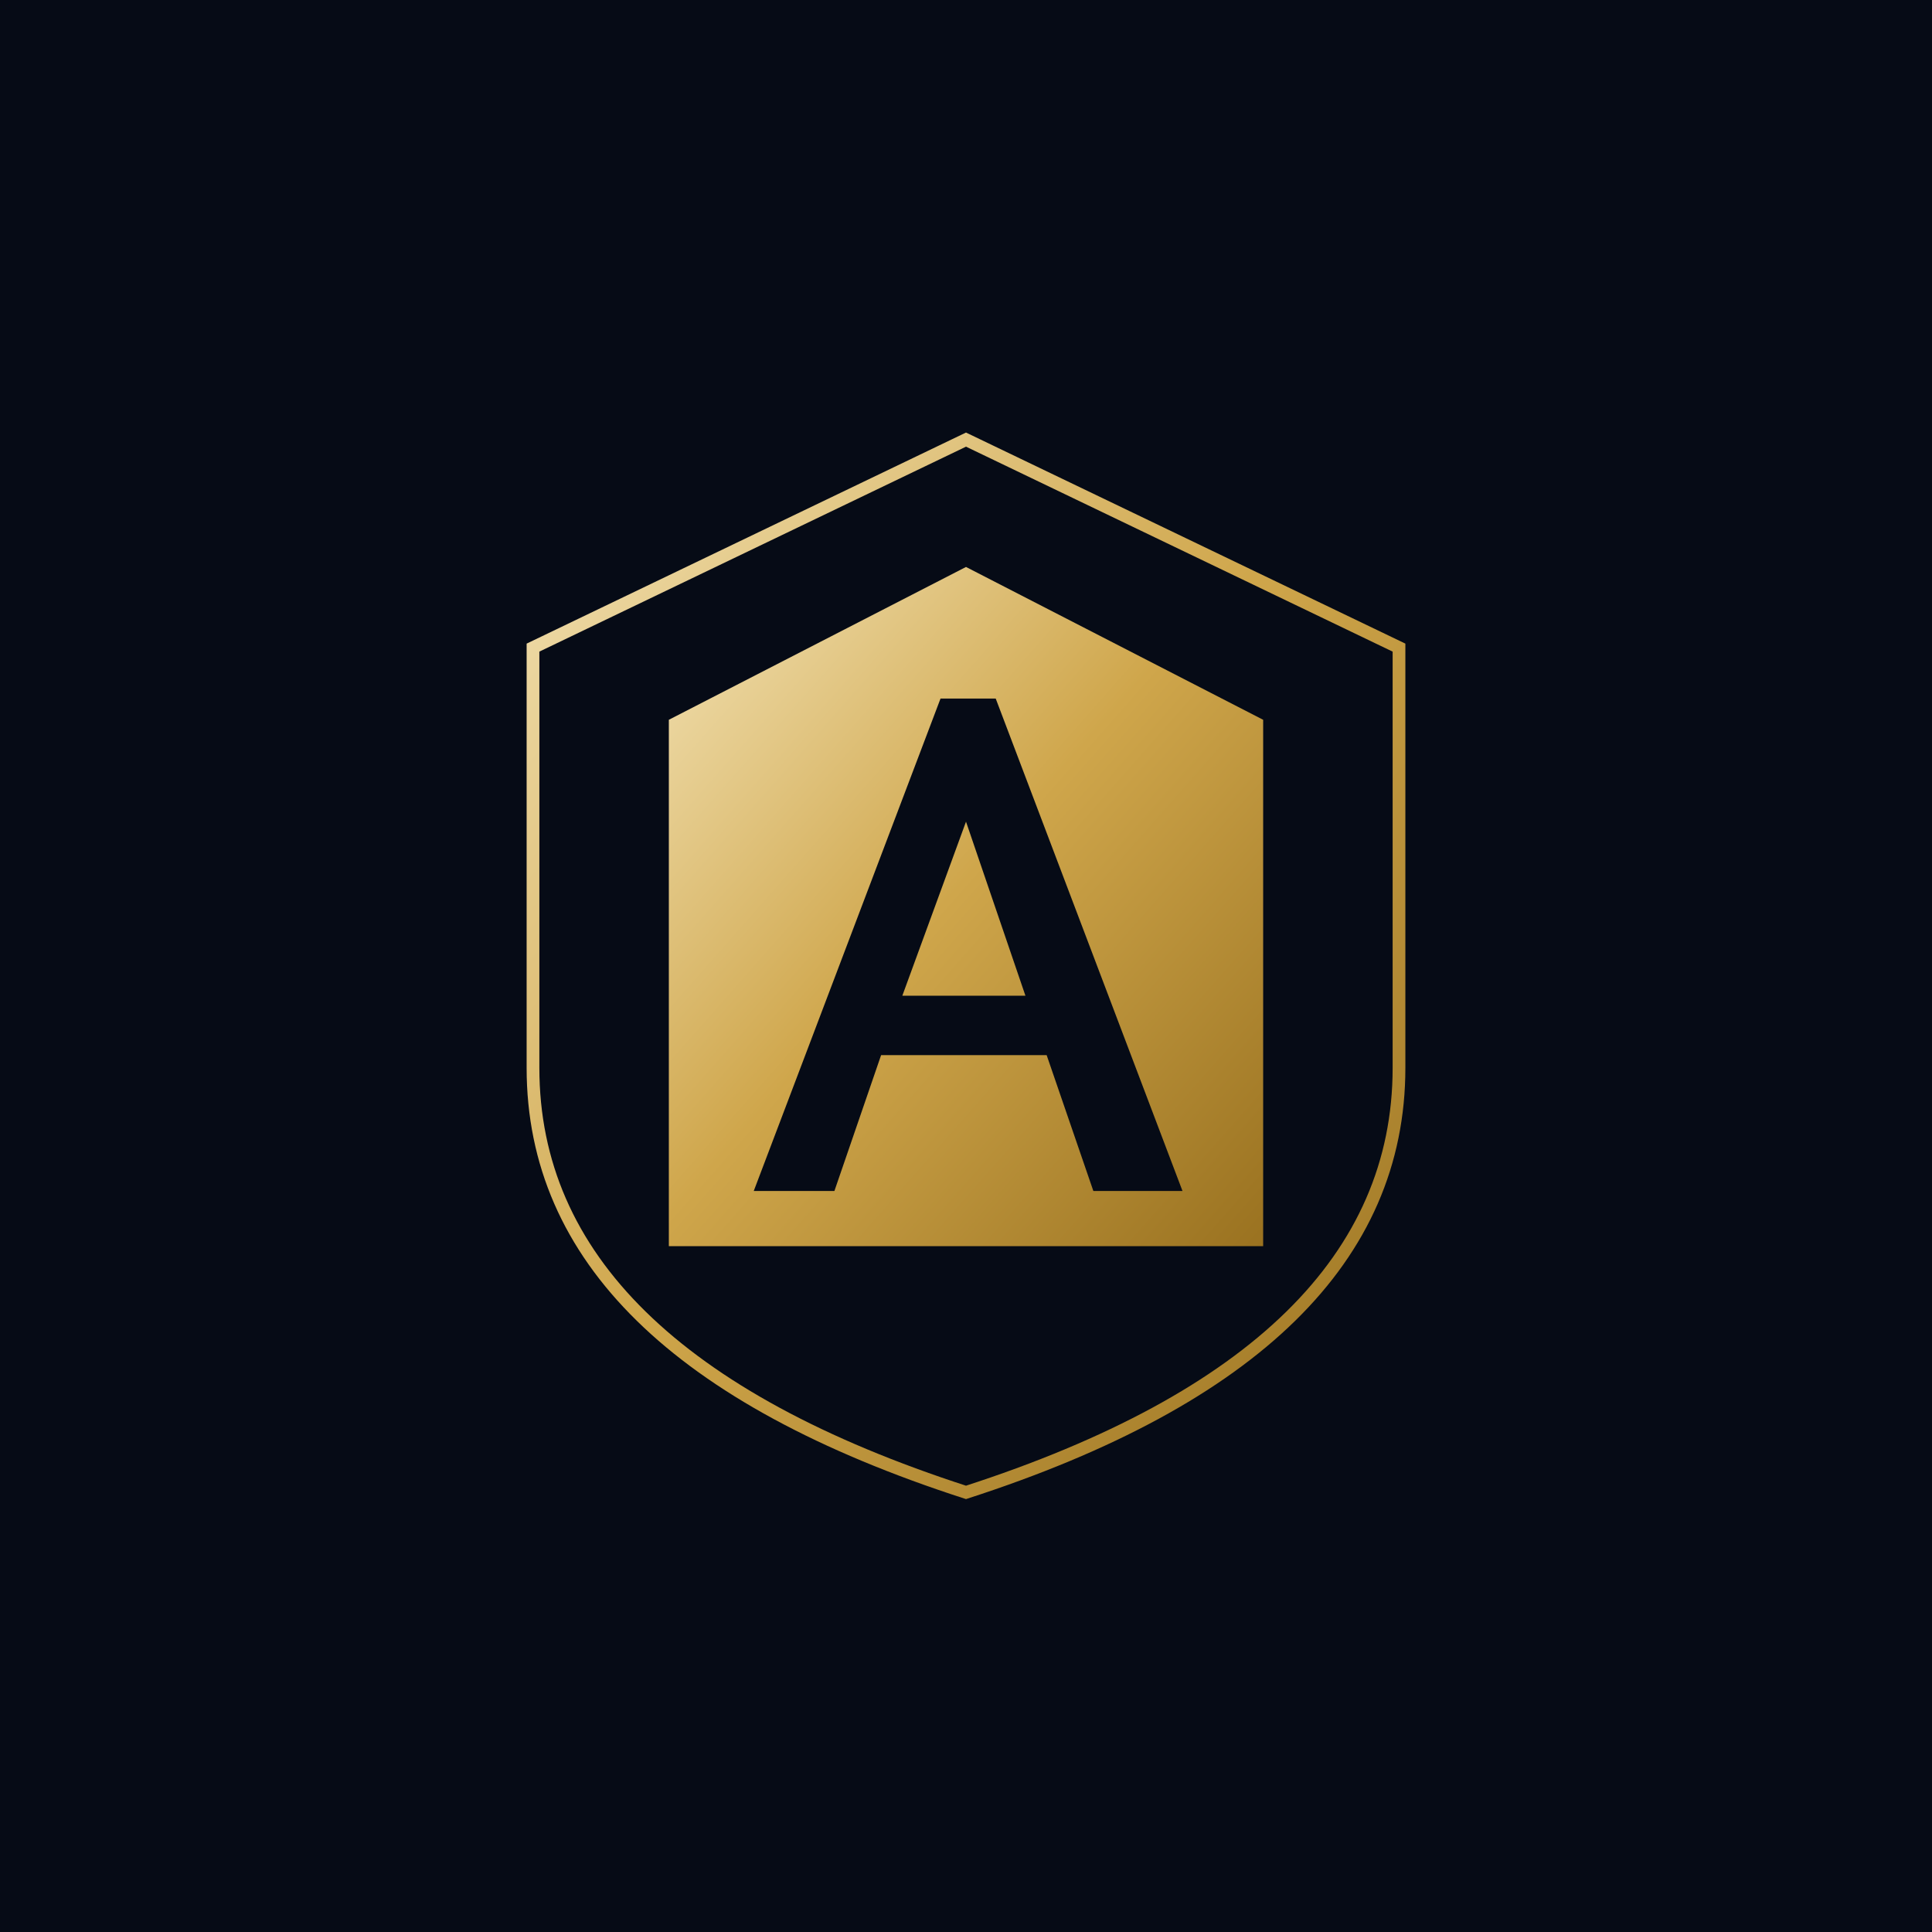
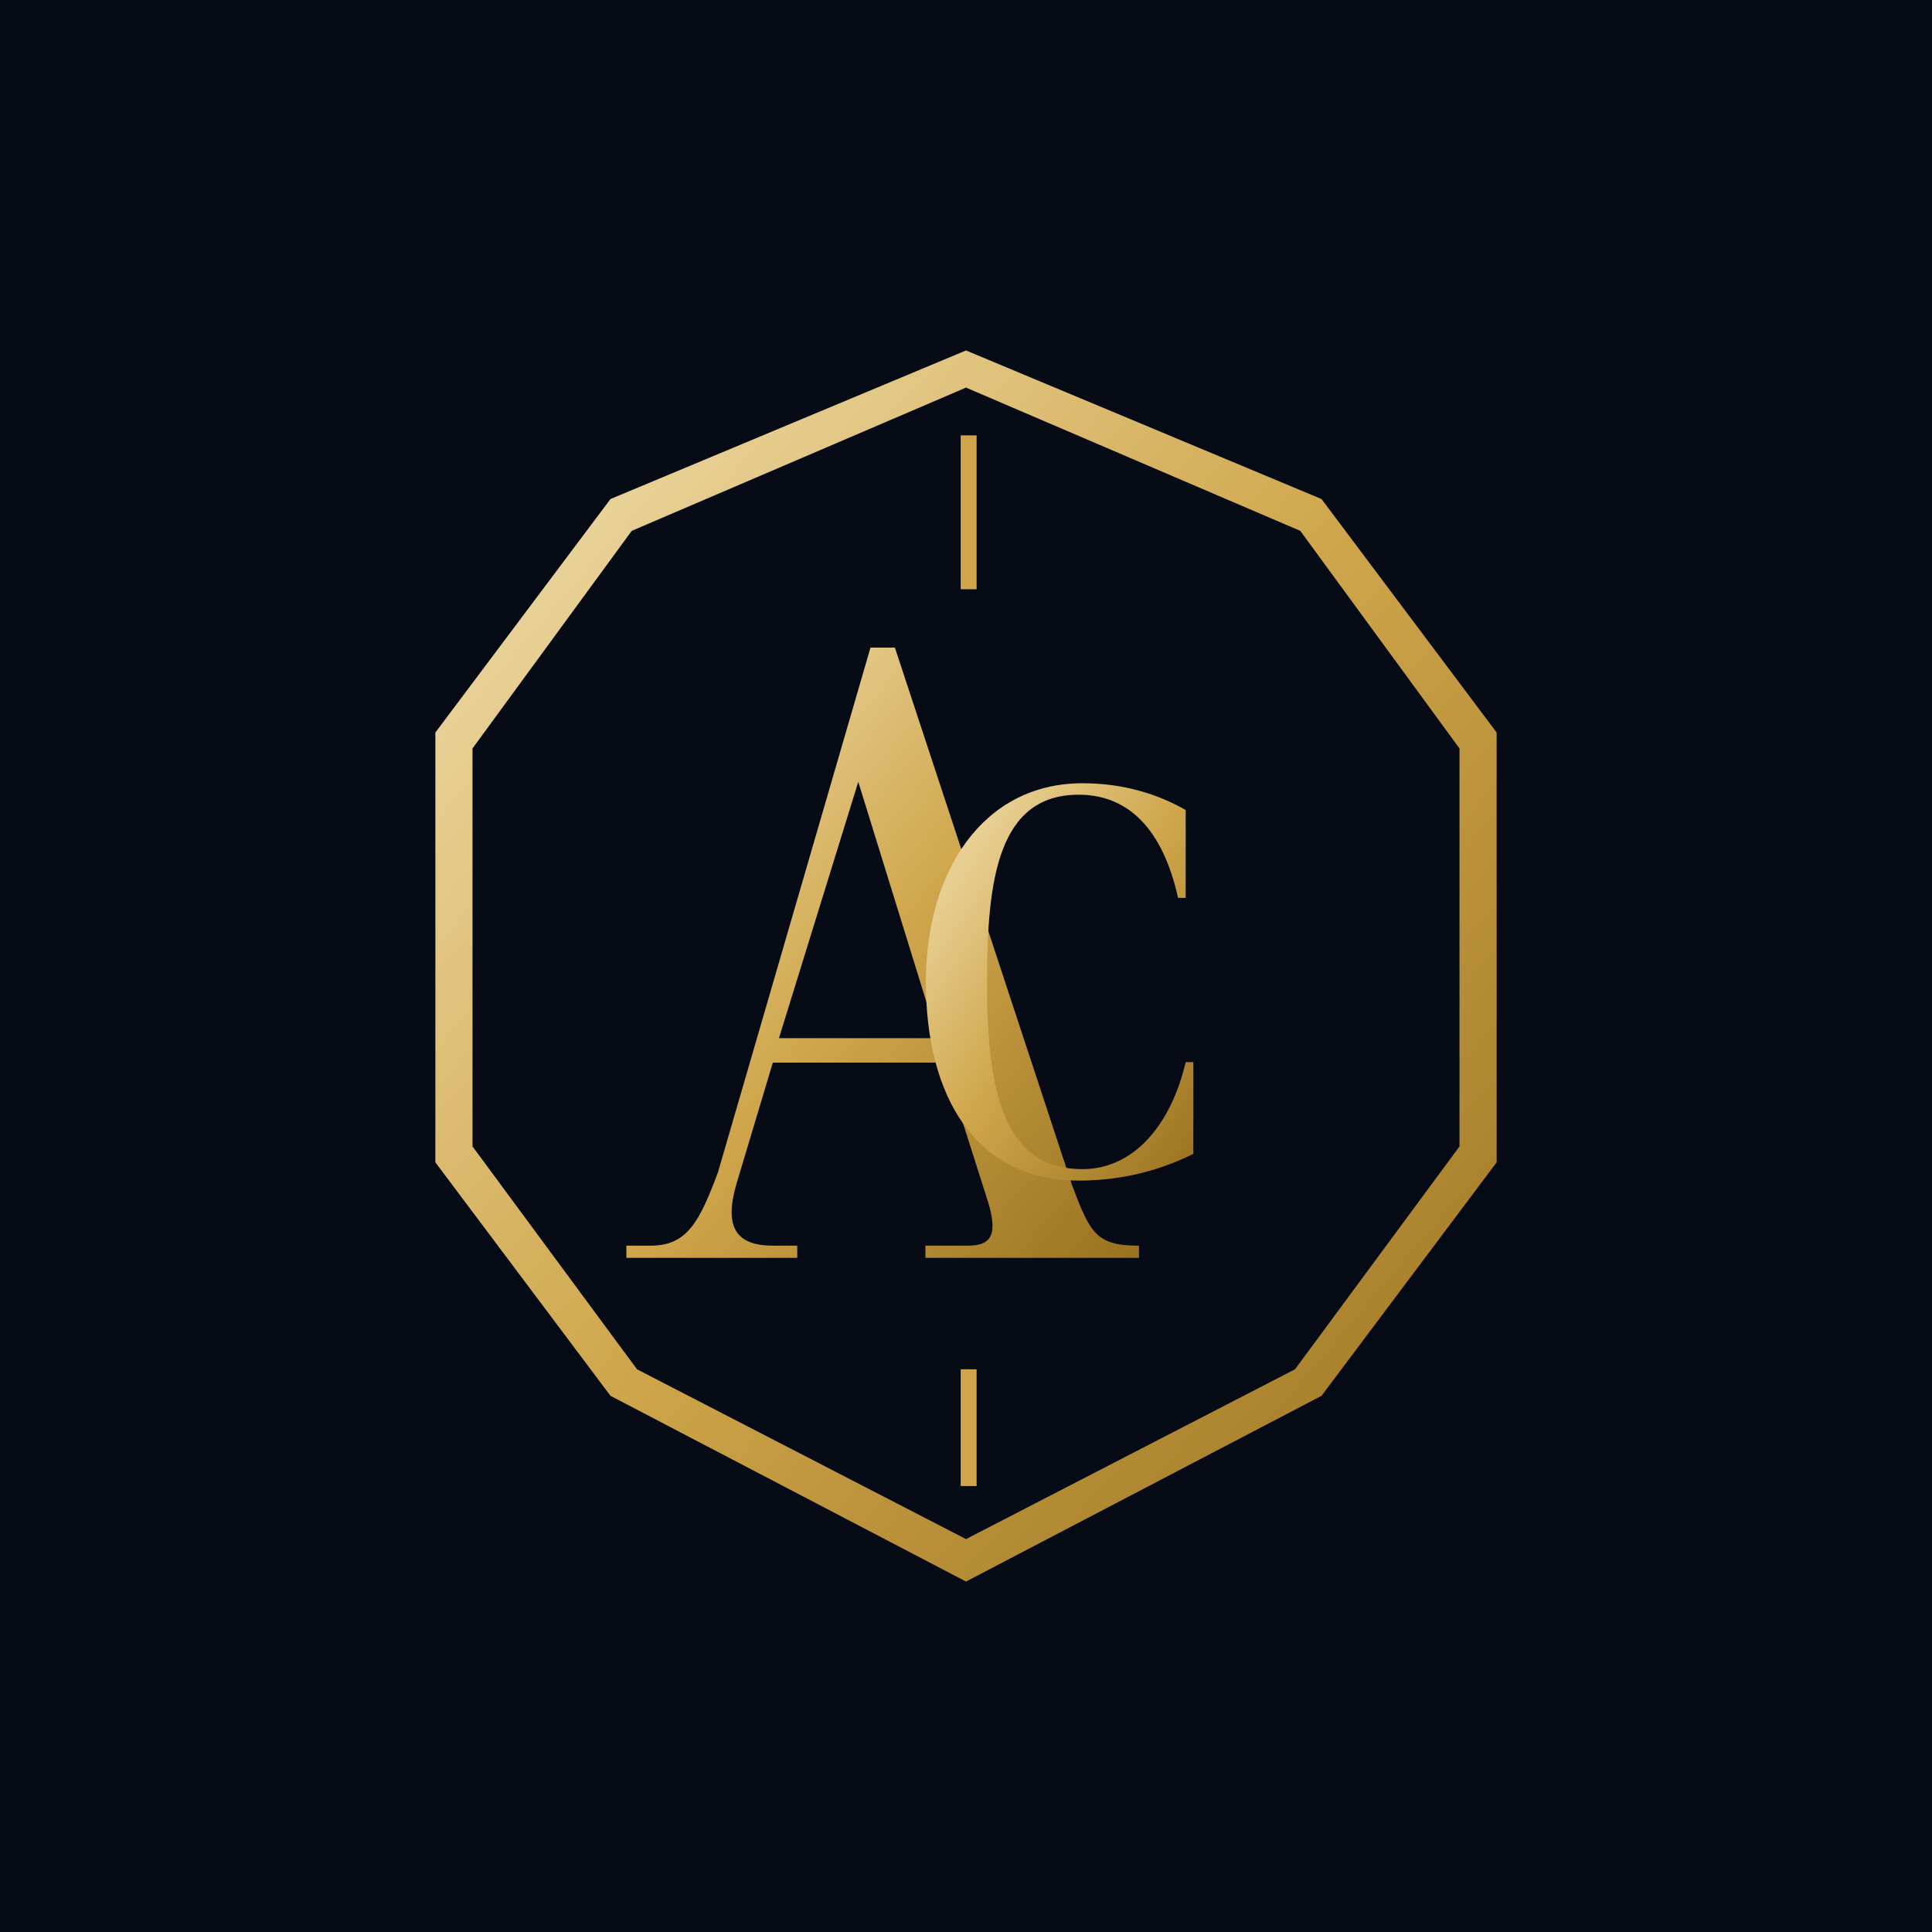
- <svg xmlns="http://www.w3.org/2000/svg" width="512" height="512" viewBox="0 0 512 512" role="img" aria-label="Auculus Capital, Marque 2">
+ <svg xmlns="http://www.w3.org/2000/svg" width="512" height="512" viewBox="0 0 512 512">
  <defs>
-     <linearGradient id="gold" x1="0" y1="0" x2="1" y2="1">
-       <stop stop-color="#F3E3B6" />
-       <stop offset=".48" stop-color="#CFA64B" />
+     <linearGradient id="gold" x1="0%" y1="0%" x2="100%" y2="100%">
+       <stop offset="0" stop-color="#F3E3B6" />
+       <stop offset=".5" stop-color="#CFA64B" />
      <stop offset="1" stop-color="#9A7220" />
    </linearGradient>
  </defs>
-   <rect width="512" height="512" fill="#060B16" />
-   <g transform="translate(112 112) scale(1.125)">
-     <path d="M128 4L230 53V152Q230 219 128 252Q26 219 26 152V53Z" fill="none" stroke="url(#gold)" stroke-width="3" />
-     <path d="M128 22V233" stroke="url(#gold)" stroke-width="2" />
-     <path fill="url(#gold)" fill-rule="evenodd" d="M58 194V70L128 34L198 70V194ZM78 181L122 65H135L179 181H158L147 149H108L97 181ZM113 135H142L128 94Z" />
-     <path d="M58 202H198" stroke="url(#gold)" stroke-width="2" />
-   </g>
+   <path d="M0 0H512V512H0Z" fill="#060B16" fill-rule="evenodd" />
+   <path d="M256.0 92.875 350.219 132.25 396.625 194.125V308.031L350.219 369.906L256.0 419.125L161.781 369.906L115.375 308.031V194.125L161.781 132.25L256.0 92.875ZM256.0 102.719 344.594 140.688 386.781 198.344V303.812L343.188 362.875L256.0 407.875L168.812 362.875L125.219 303.812V198.344L167.406 140.688L256.0 102.719Z" fill="url(#gold)" fill-rule="evenodd" />
+   <path d="M166.0 333.344V330.109H172.469C182.172 330.109 185.406 323.641 190.258 310.703L230.688 171.625H237.156L284.055 313.938C288.906 326.875 290.523 330.109 301.844 330.109V333.344H245.242V330.109H256.562C263.031 330.109 264.648 326.875 261.414 317.172L250.094 281.594H204.812L195.109 313.938C191.875 325.258 195.109 330.109 204.812 330.109H211.281V333.344H166.0ZM206.43 275.125H248.477L227.453 207.203L206.43 275.125Z" fill="url(#gold)" fill-rule="evenodd" />
+   <path d="M314.219 214.656V237.944H312.194C308.144 219.719 299.031 210.606 285.869 210.606C264.606 210.606 261.569 232.881 261.569 260.219C261.569 288.569 265.619 309.831 286.881 309.831C300.044 309.831 310.169 298.694 314.219 281.481H316.244V305.781C308.144 309.831 298.019 312.869 285.869 312.869C258.531 312.869 245.369 290.594 245.369 260.219C245.369 230.856 260.556 207.569 286.881 207.569C298.019 207.569 307.131 210.606 314.219 214.656Z" fill="url(#gold)" fill-rule="evenodd" />
+   <path d="M254.594 115.375H258.812V156.156H254.594V115.375ZM254.594 362.875H258.812V393.812H254.594V362.875Z" fill="#CFA64B" fill-rule="evenodd" />
</svg>
